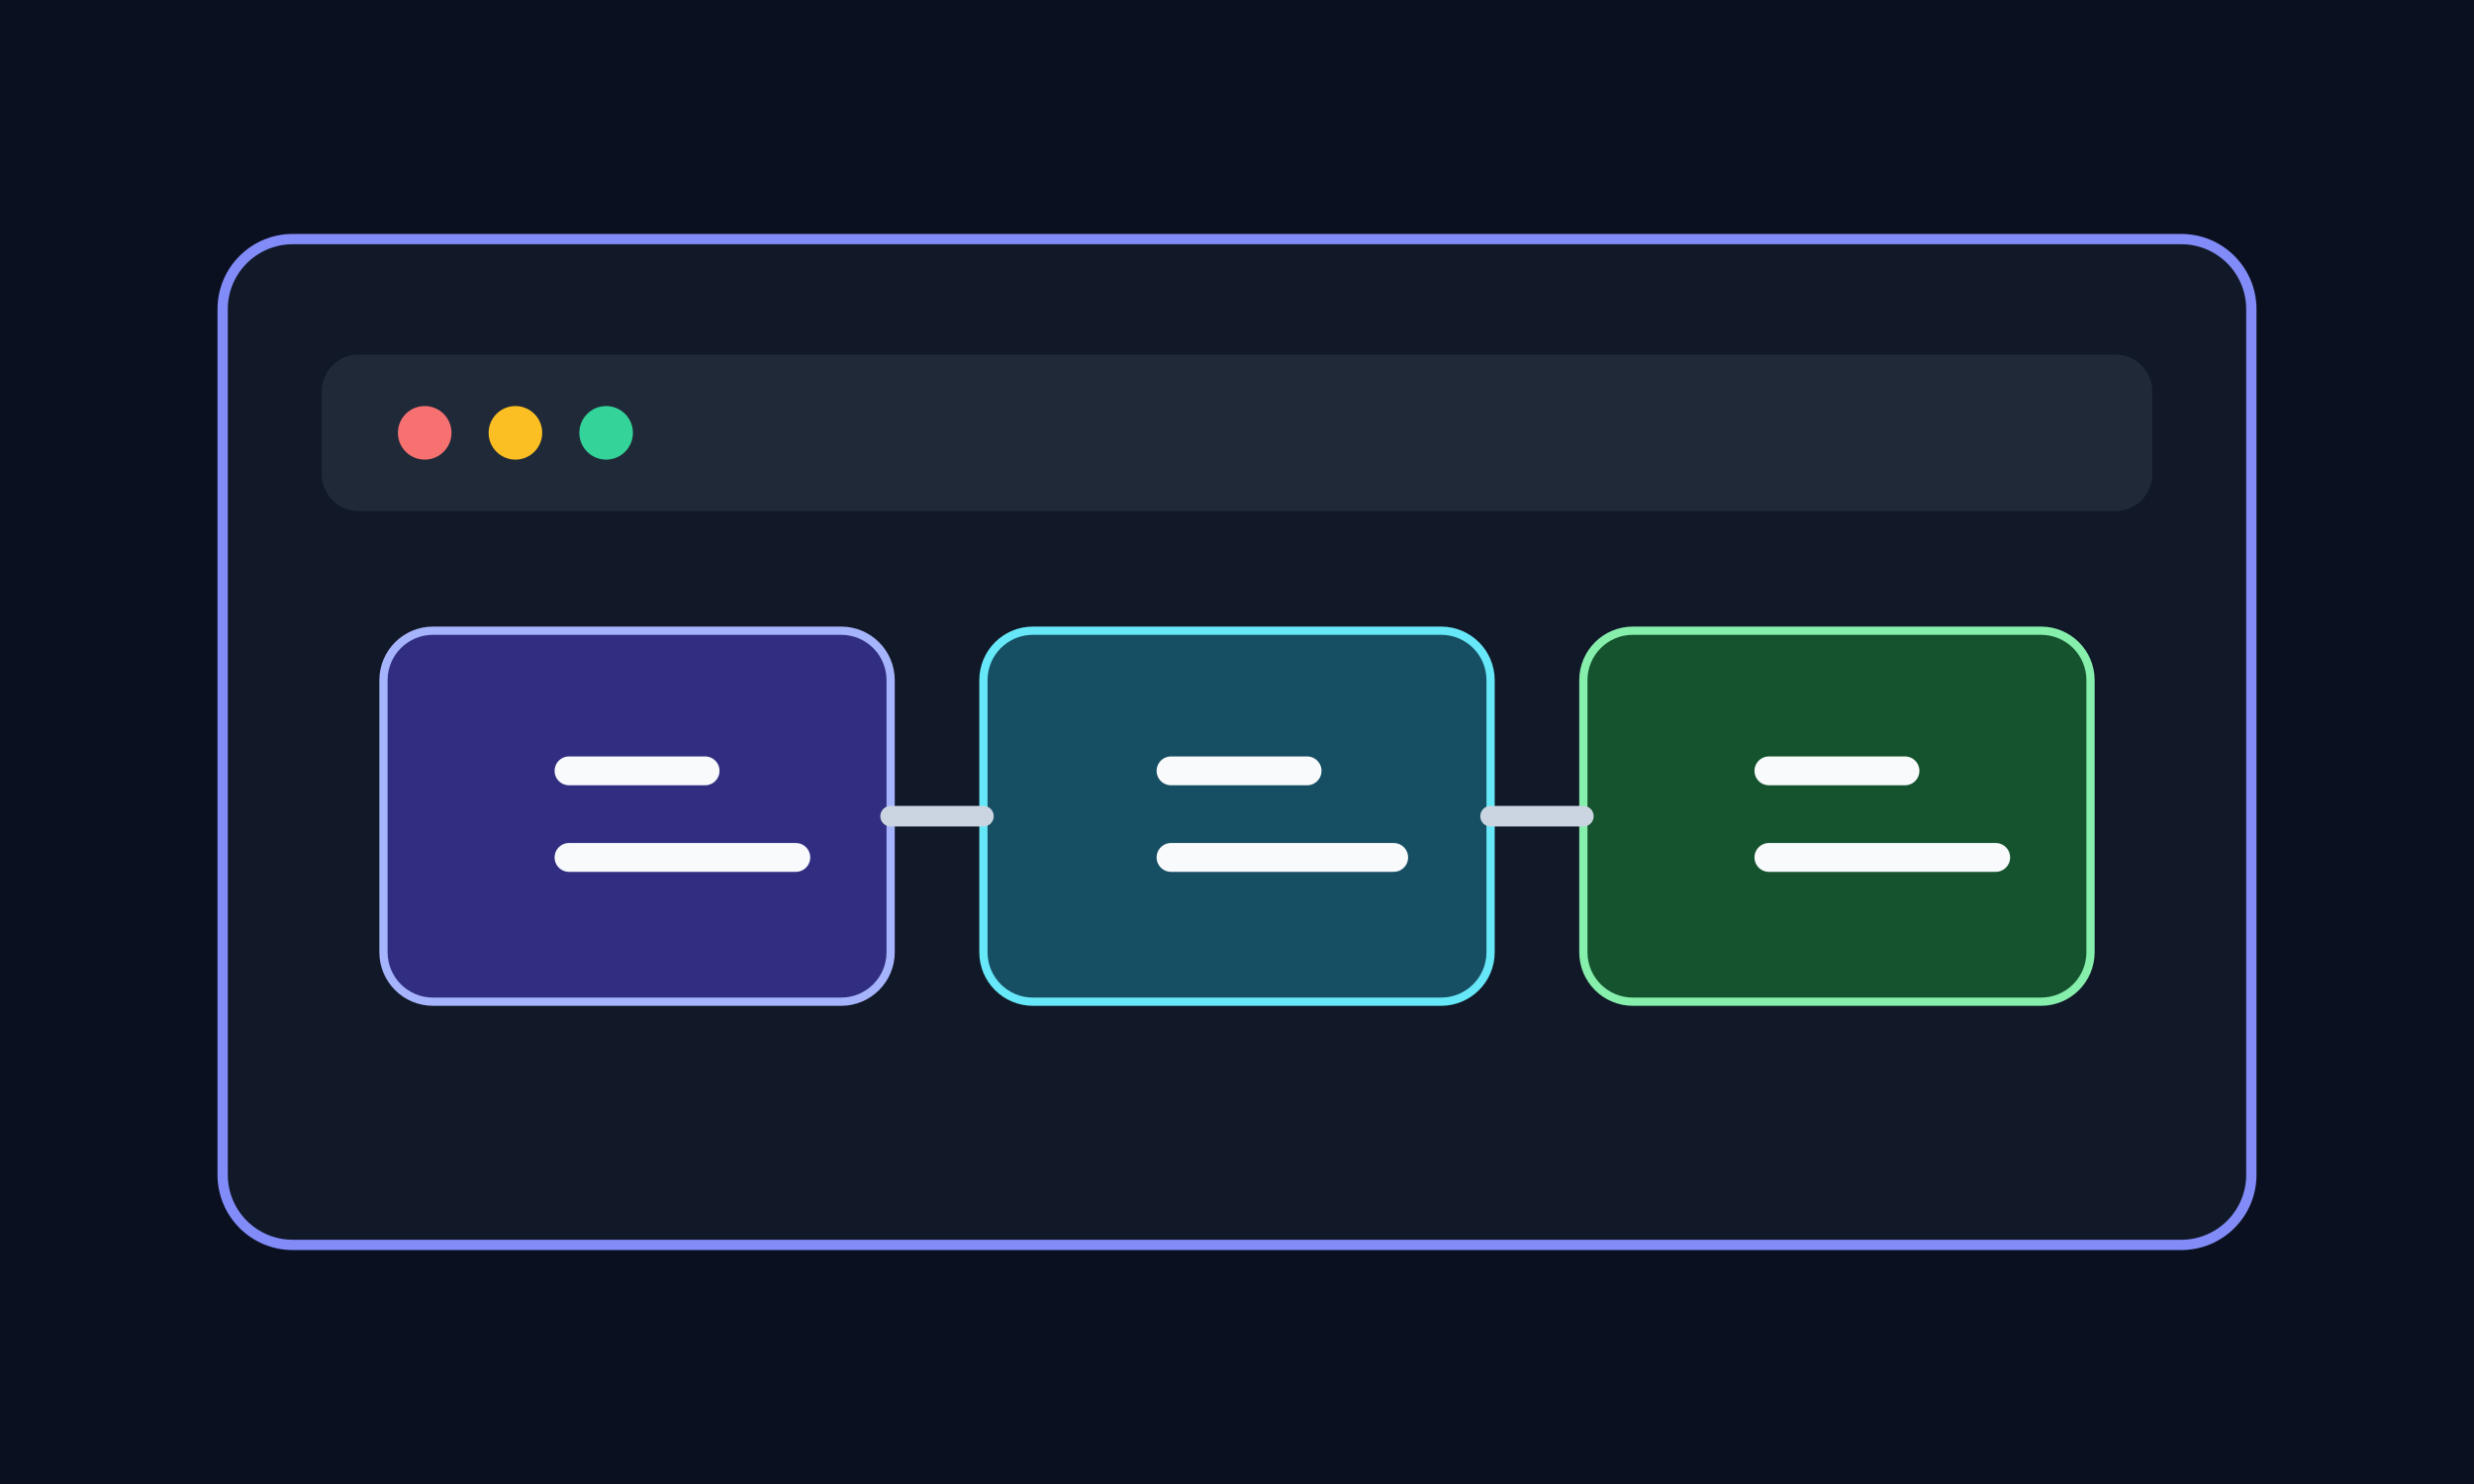
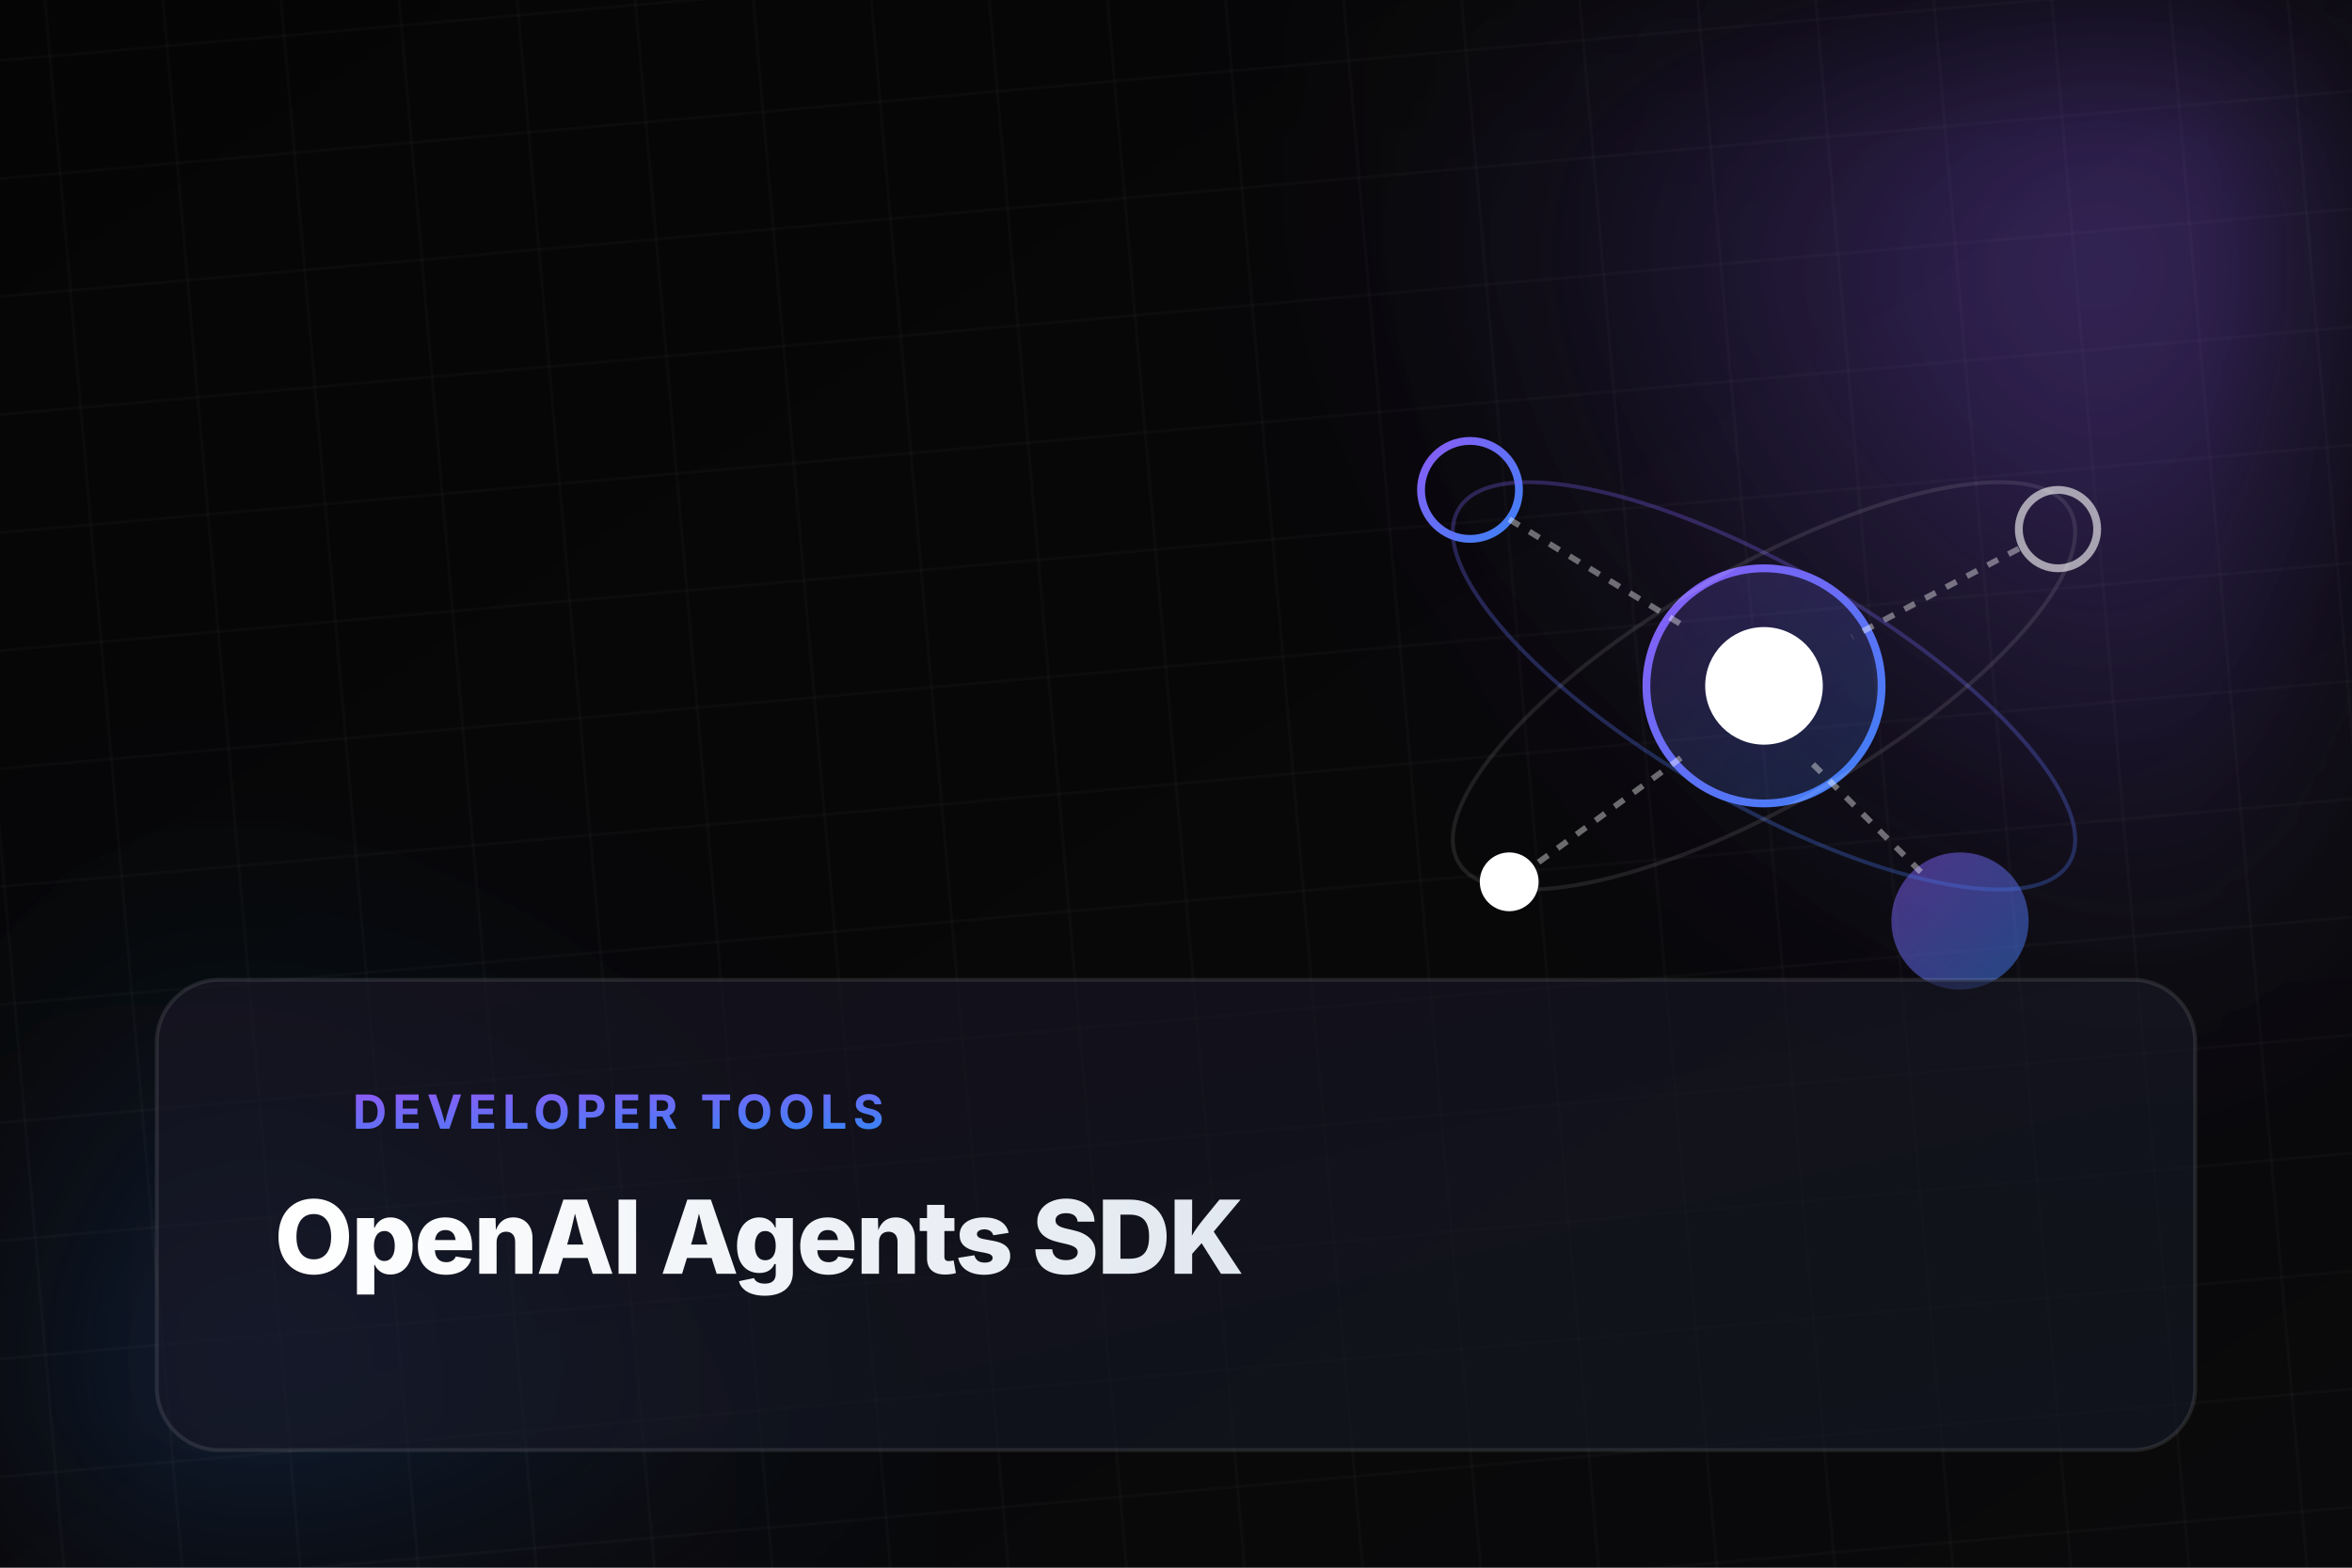
- <svg xmlns="http://www.w3.org/2000/svg" width="1200" height="720" viewBox="0 0 1200 720" fill="none" role="img" aria-label="Agent SDK sandbox">
-   <rect width="1200" height="720" fill="#0B1020" />
-   <rect x="108" y="116" width="984" height="488" rx="34" fill="#111827" stroke="#818CF8" stroke-width="5" />
-   <rect x="156" y="172" width="888" height="76" rx="18" fill="#1F2937" />
-   <circle cx="206" cy="210" r="13" fill="#F87171" />
-   <circle cx="250" cy="210" r="13" fill="#FBBF24" />
-   <circle cx="294" cy="210" r="13" fill="#34D399" />
-   <rect x="186" y="306" width="246" height="180" rx="24" fill="#312E81" stroke="#A5B4FC" stroke-width="4" />
-   <rect x="477" y="306" width="246" height="180" rx="24" fill="#164E63" stroke="#67E8F9" stroke-width="4" />
-   <rect x="768" y="306" width="246" height="180" rx="24" fill="#14532D" stroke="#86EFAC" stroke-width="4" />
-   <path d="M432 396H477M723 396H768" stroke="#CBD5E1" stroke-width="10" stroke-linecap="round" />
-   <path d="M276 374H342M276 416H386M568 374H634M568 416H676M858 374H924M858 416H968" stroke="#F8FAFC" stroke-width="14" stroke-linecap="round" />
+ <svg xmlns="http://www.w3.org/2000/svg" viewBox="0 0 1200 800" width="1200" height="800">
+   <defs>
+     <linearGradient id="bg" x1="0%" y1="0%" x2="100%" y2="100%">
+       <stop offset="0%" stop-color="#050505" />
+       <stop offset="100%" stop-color="#0a0a0c" />
+     </linearGradient>
+     <radialGradient id="glow1" cx="80%" cy="30%" r="50%">
+       <stop offset="0%" stop-color="#8b5cf6" stop-opacity="0.5" />
+       <stop offset="100%" stop-color="#8b5cf6" stop-opacity="0" />
+     </radialGradient>
+     <radialGradient id="glow2" cx="20%" cy="80%" r="50%">
+       <stop offset="0%" stop-color="#3b82f6" stop-opacity="0.3" />
+       <stop offset="100%" stop-color="#3b82f6" stop-opacity="0" />
+     </radialGradient>
+     <linearGradient id="text-grad" x1="0%" y1="0%" x2="100%" y2="0%">
+       <stop offset="0%" stop-color="#ffffff" />
+       <stop offset="100%" stop-color="#e2e8f0" />
+     </linearGradient>
+     <linearGradient id="accent" x1="0%" y1="0%" x2="100%" y2="100%">
+       <stop offset="0%" stop-color="#8b5cf6" />
+       <stop offset="100%" stop-color="#3b82f6" />
+     </linearGradient>
+     <filter id="blur" x="-50%" y="-50%" width="200%" height="200%">
+       <feGaussianBlur stdDeviation="80" />
+     </filter>
+   </defs>
+   <rect width="1200" height="800" fill="url(#bg)" />
+   <circle cx="900" cy="250" r="450" fill="url(#glow1)" filter="url(#blur)" />
+   <circle cx="300" cy="600" r="350" fill="url(#glow2)" filter="url(#blur)" />
+   <g stroke="#ffffff" stroke-opacity="0.02" stroke-width="1.5" transform="rotate(-5, 600, 400)">
+     <path d="M0 -200 V1000" />
+     <path d="M60 -200 V1000" />
+     <path d="M120 -200 V1000" />
+     <path d="M180 -200 V1000" />
+     <path d="M240 -200 V1000" />
+     <path d="M300 -200 V1000" />
+     <path d="M360 -200 V1000" />
+     <path d="M420 -200 V1000" />
+     <path d="M480 -200 V1000" />
+     <path d="M540 -200 V1000" />
+     <path d="M600 -200 V1000" />
+     <path d="M660 -200 V1000" />
+     <path d="M720 -200 V1000" />
+     <path d="M780 -200 V1000" />
+     <path d="M840 -200 V1000" />
+     <path d="M900 -200 V1000" />
+     <path d="M960 -200 V1000" />
+     <path d="M1020 -200 V1000" />
+     <path d="M1080 -200 V1000" />
+     <path d="M1140 -200 V1000" />
+     <path d="M1200 -200 V1000" />
+     <path d="M1260 -200 V1000" />
+     <path d="M1320 -200 V1000" />
+     <path d="M1380 -200 V1000" />
+     <path d="M-200 -200 H1400" />
+     <path d="M-200 -140 H1400" />
+     <path d="M-200 -80 H1400" />
+     <path d="M-200 -20 H1400" />
+     <path d="M-200 40 H1400" />
+     <path d="M-200 100 H1400" />
+     <path d="M-200 160 H1400" />
+     <path d="M-200 220 H1400" />
+     <path d="M-200 280 H1400" />
+     <path d="M-200 340 H1400" />
+     <path d="M-200 400 H1400" />
+     <path d="M-200 460 H1400" />
+     <path d="M-200 520 H1400" />
+     <path d="M-200 580 H1400" />
+     <path d="M-200 640 H1400" />
+     <path d="M-200 700 H1400" />
+     <path d="M-200 760 H1400" />
+     <path d="M-200 820 H1400" />
+     <path d="M-200 880 H1400" />
+     <path d="M-200 940 H1400" />
+   </g>
+   <g transform="translate(650, 150)">
+     <circle cx="250" cy="200" r="60" fill="url(#accent)" fill-opacity="0.2" stroke="url(#accent)" stroke-width="4" />
+     <circle cx="250" cy="200" r="30" fill="#ffffff" />
+     <circle cx="100" cy="100" r="25" fill="none" stroke="url(#accent)" stroke-width="4" />
+     <circle cx="400" cy="120" r="20" fill="none" stroke="#ffffff" stroke-opacity="0.6" stroke-width="4" />
+     <circle cx="350" cy="320" r="35" fill="url(#accent)" fill-opacity="0.5" />
+     <circle cx="120" cy="300" r="15" fill="#ffffff" />
+     <path d="M120 115 L210 170 M380 130 L295 175 M330 295 L275 240 M135 290 L210 235" stroke="#ffffff" stroke-opacity="0.4" stroke-width="3" stroke-dasharray="6 6" />
+     <ellipse cx="250" cy="200" rx="180" ry="60" fill="none" stroke="url(#accent)" stroke-opacity="0.3" stroke-width="2" transform="rotate(30 250 200)" />
+     <ellipse cx="250" cy="200" rx="180" ry="60" fill="none" stroke="#ffffff" stroke-opacity="0.1" stroke-width="2" transform="rotate(-30 250 200)" />
+   </g>
+   <g transform="translate(80, 500)">
+     <rect width="1040" height="240" rx="32" fill="#111115" fill-opacity="0.6" stroke="#ffffff" stroke-opacity="0.1" stroke-width="2" />
+     <rect x="0" y="0" width="1040" height="240" rx="32" fill="url(#accent)" fill-opacity="0.05" />
+     <path d="M 60 70 L 80 70" stroke="url(#accent)" stroke-width="6" stroke-linecap="round" />
+     <text x="100" y="76" fill="url(#accent)" font-family="Inter, system-ui, sans-serif" font-weight="700" font-size="24" letter-spacing="3">DEVELOPER TOOLS</text>
+     <text x="60" y="150" fill="url(#text-grad)" font-family="Inter, system-ui, sans-serif" font-weight="800" font-size="52" letter-spacing="-1">OpenAI Agents SDK</text>
+   </g>
</svg>
